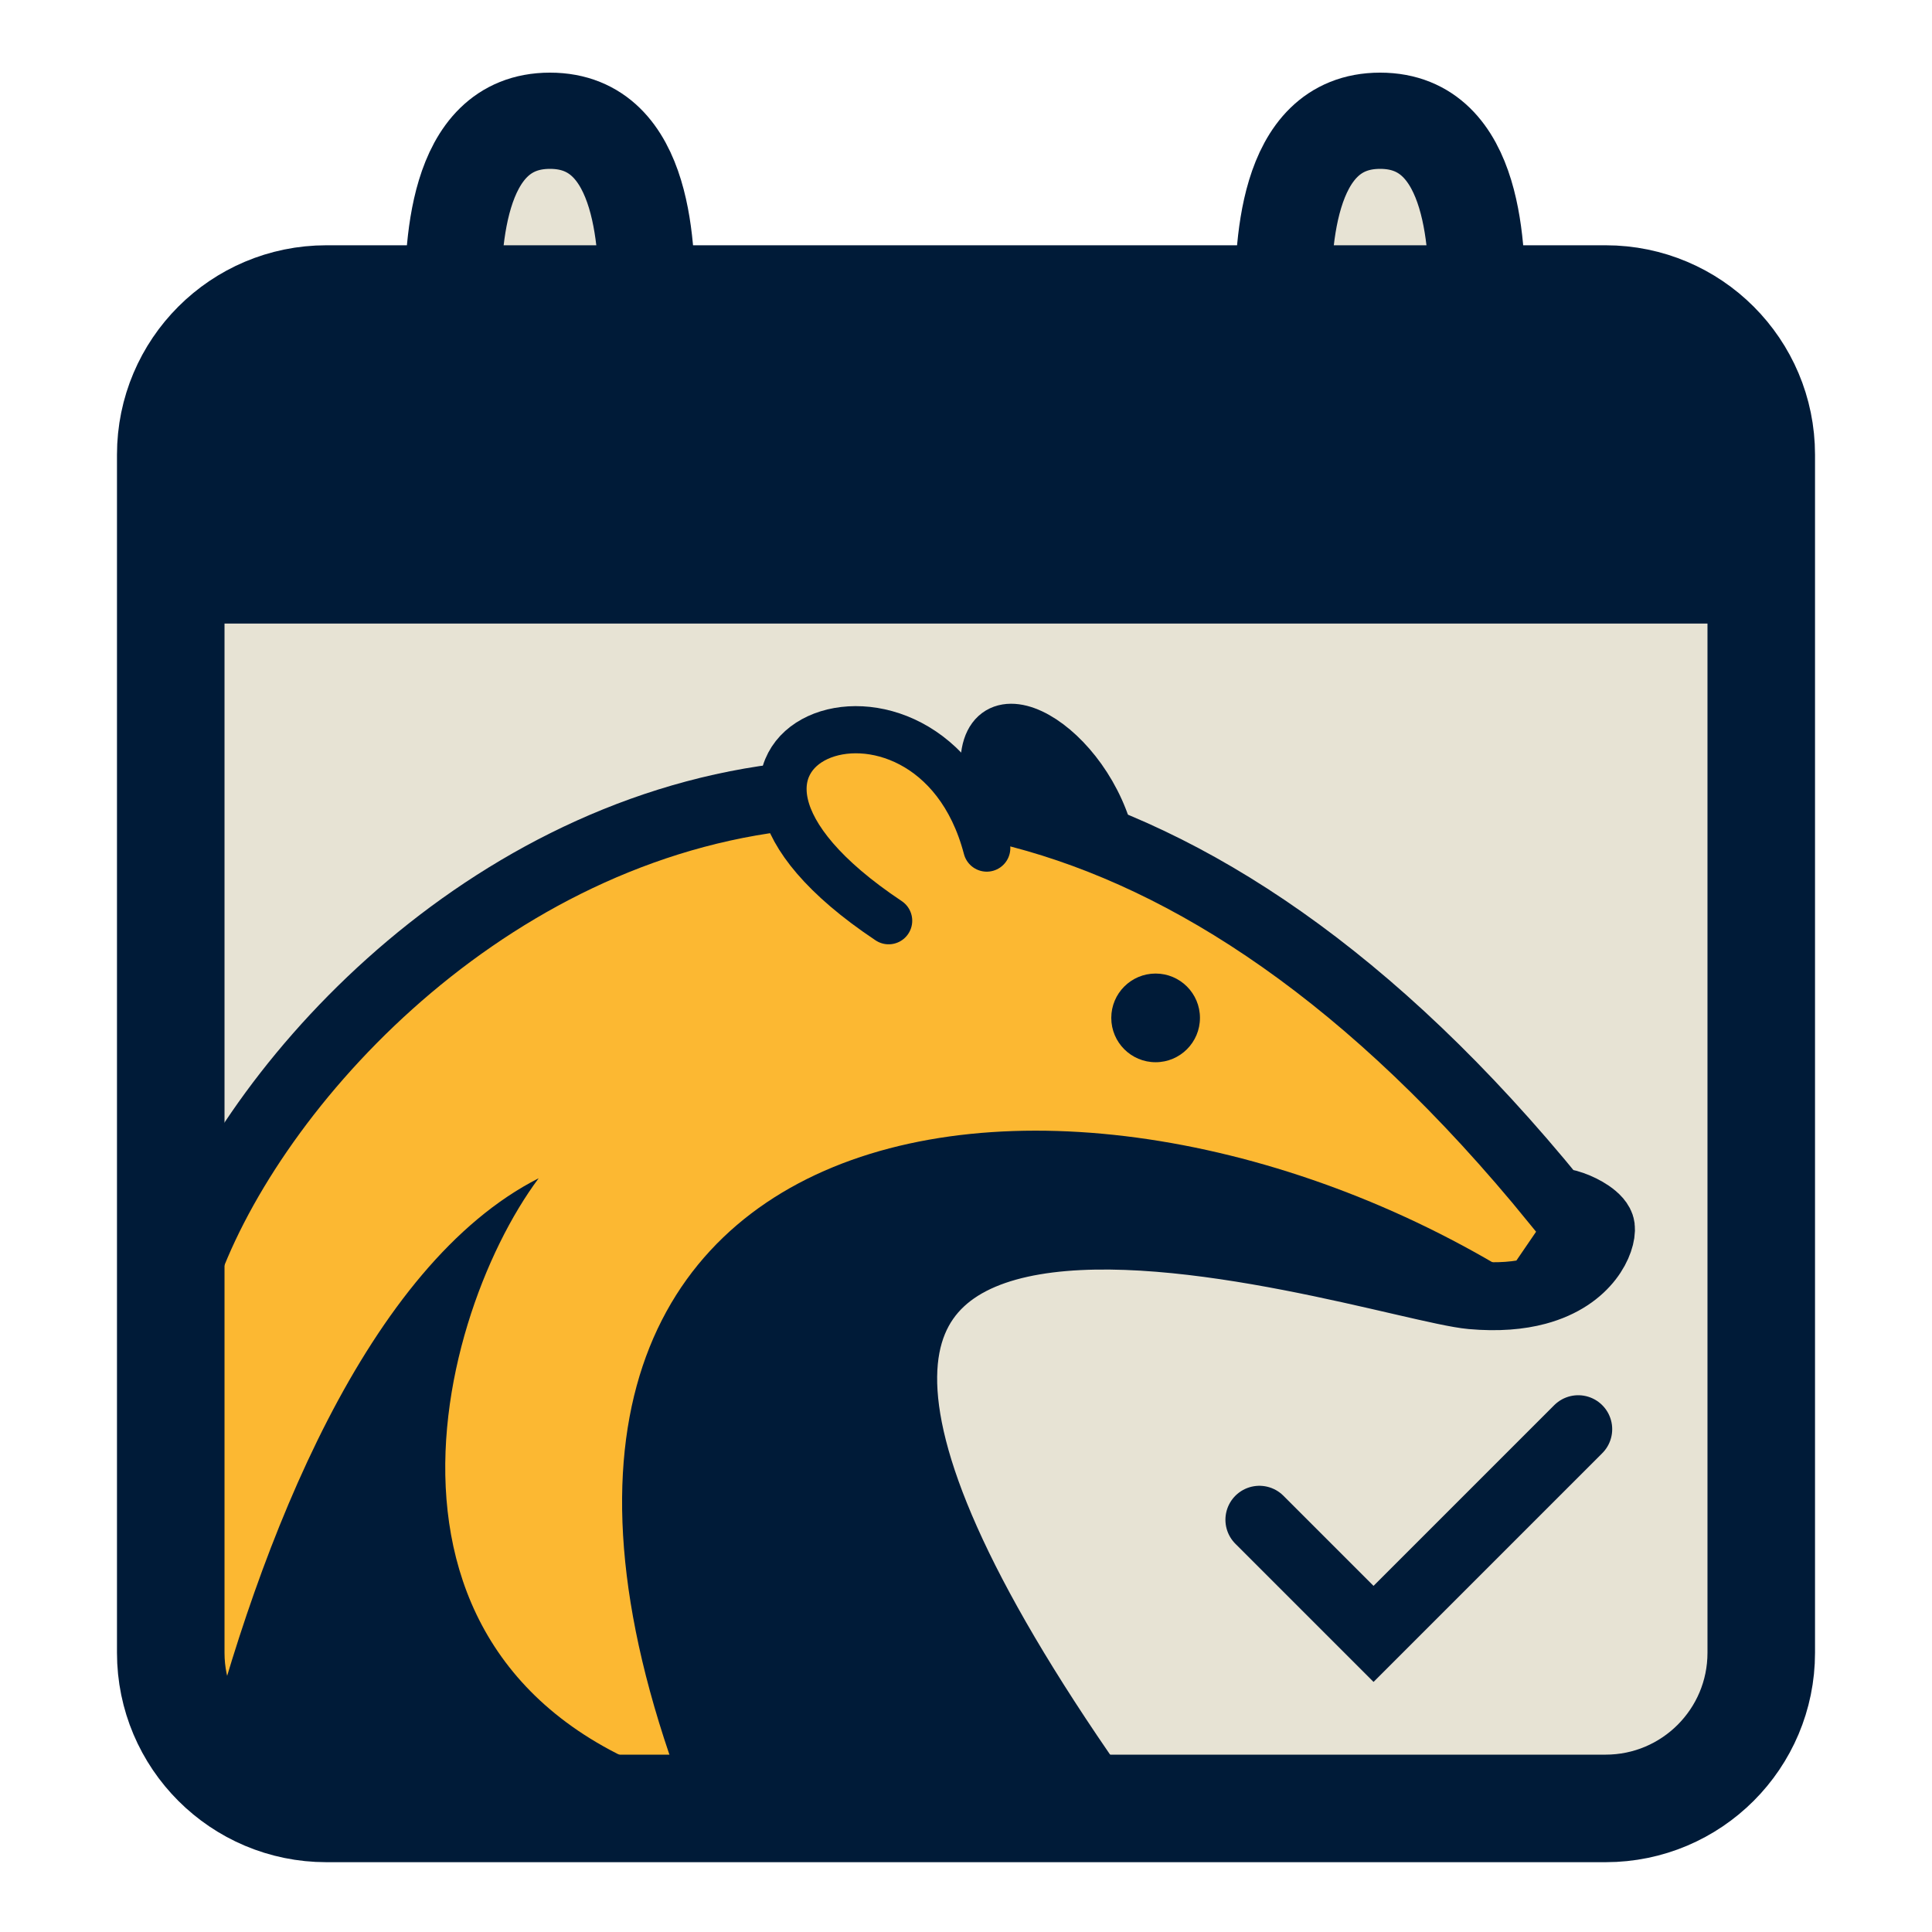
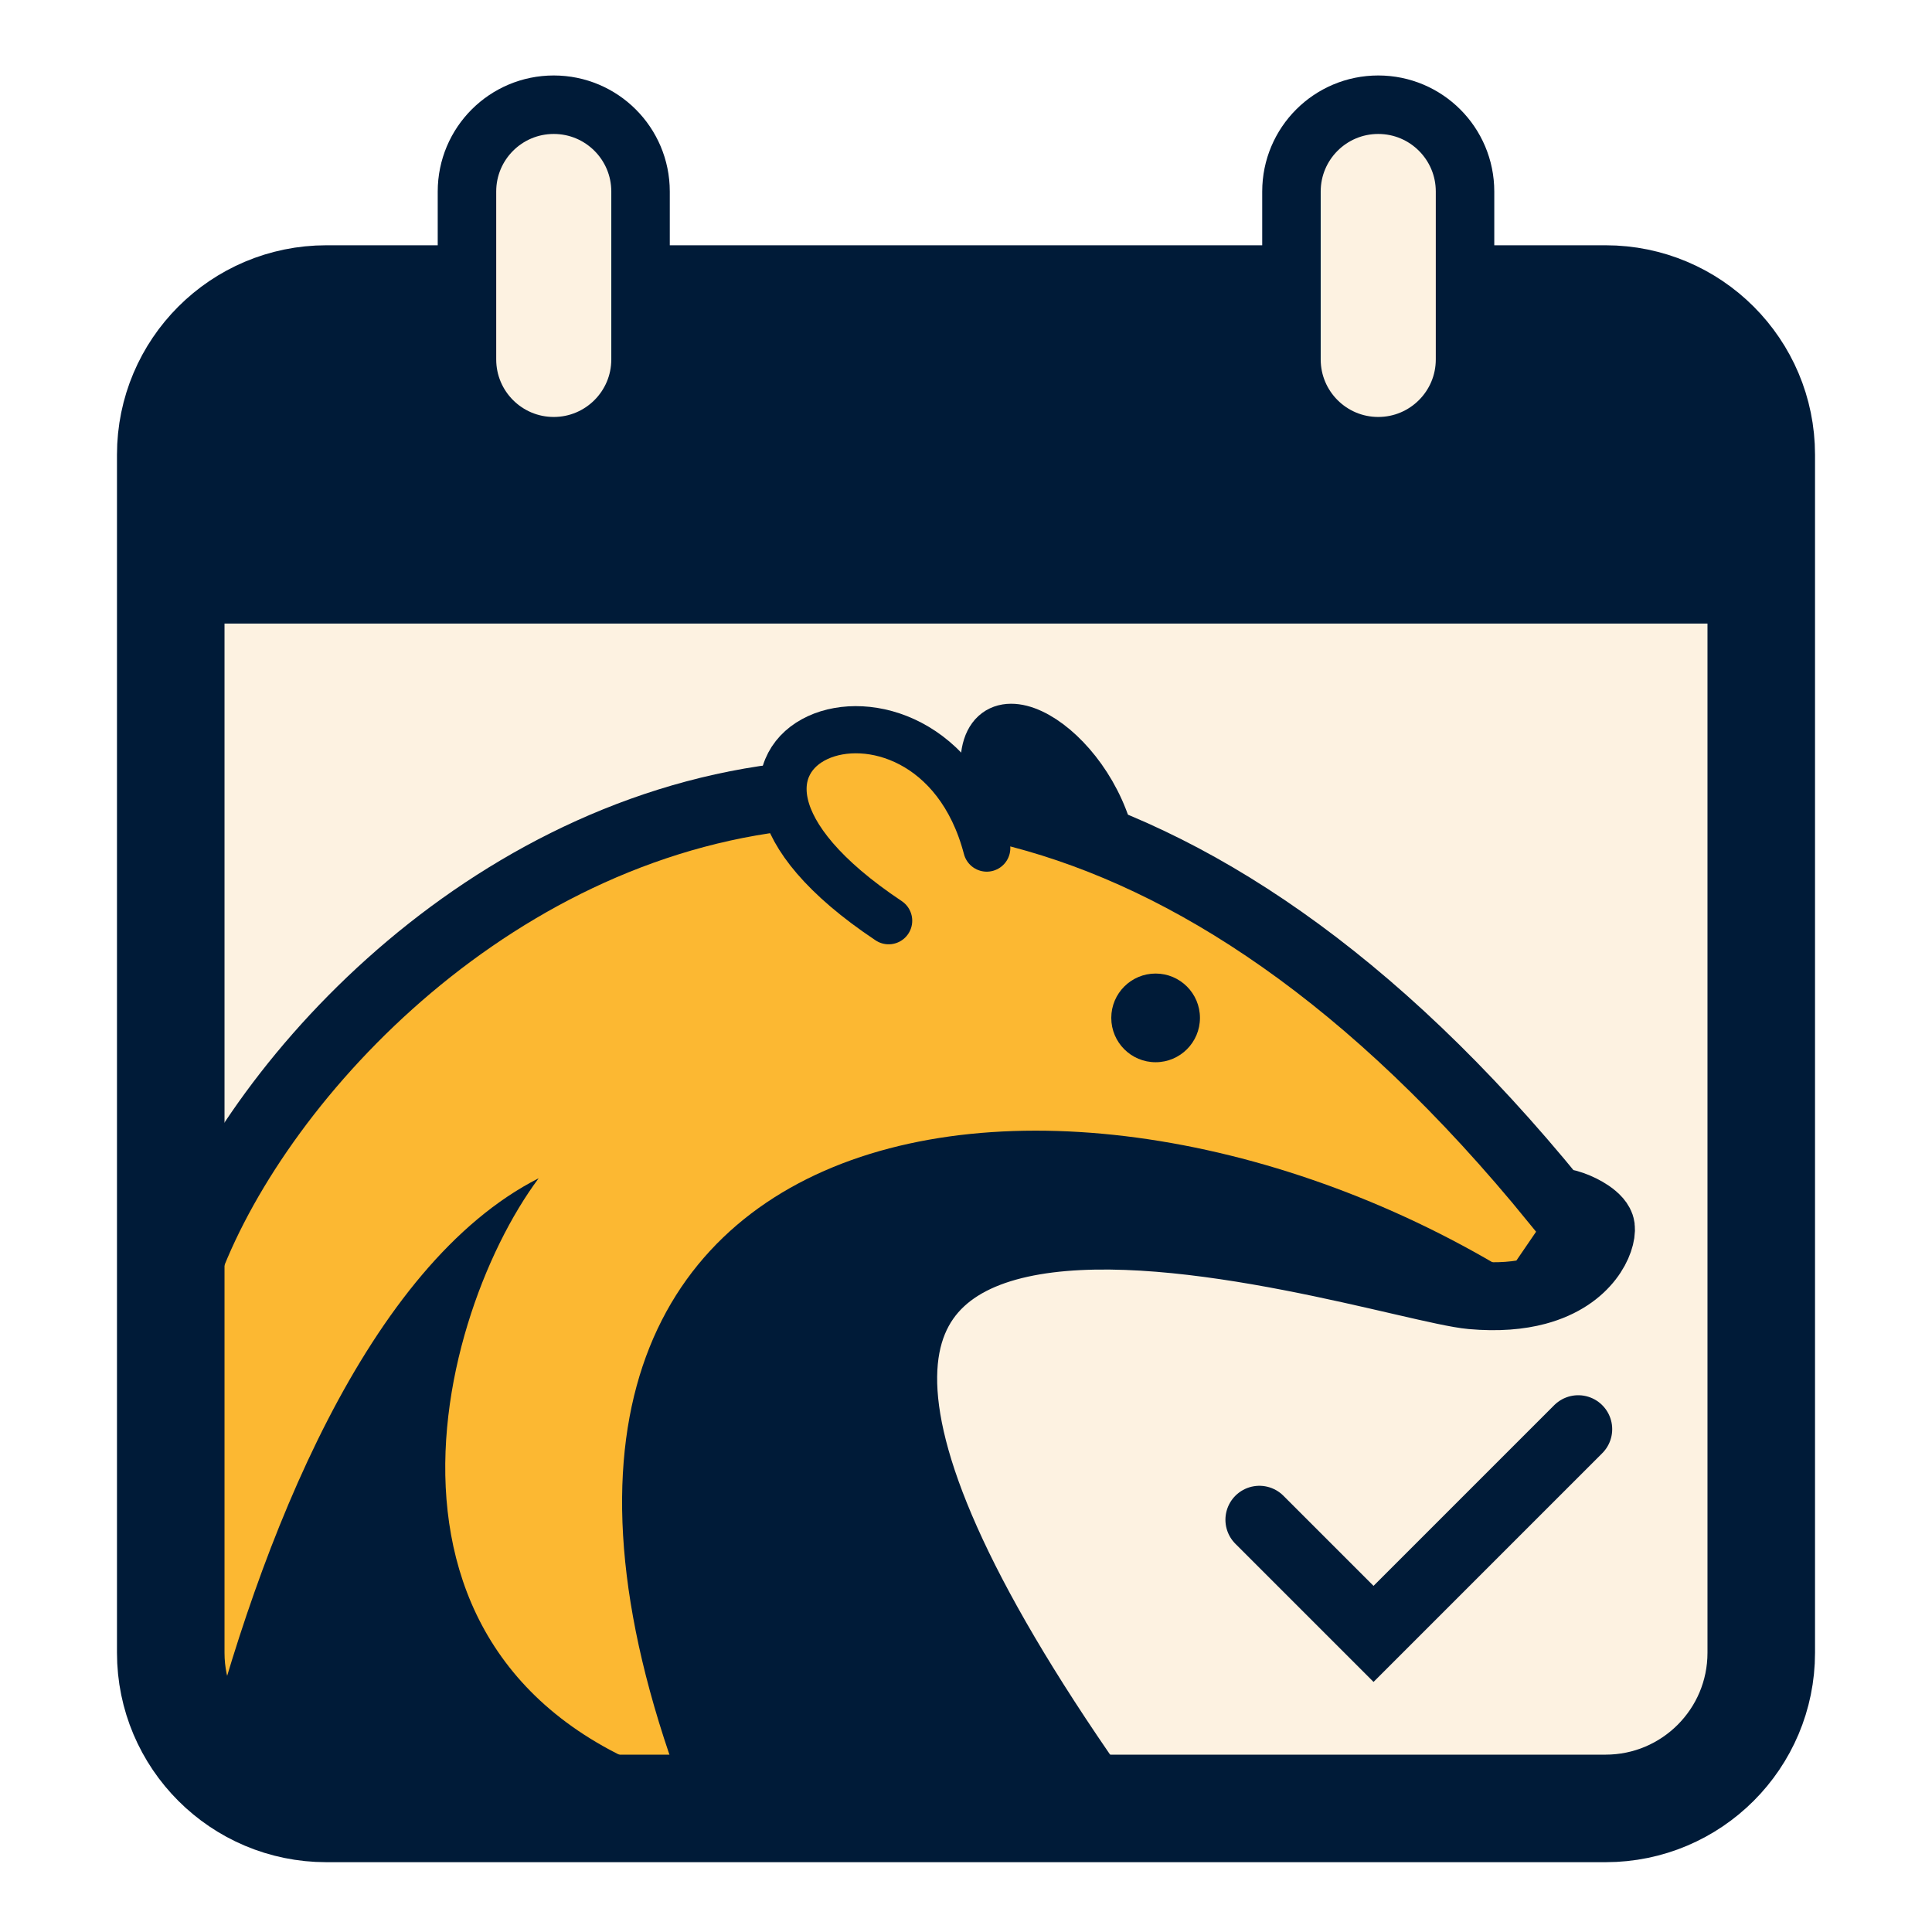
<svg xmlns="http://www.w3.org/2000/svg" width="1024" height="1024" viewBox="0 0 1024 1024" fill="none">
-   <path d="M912.5 934.5L568.5 964.5L143 955L91 901.5V330.5L228.5 154L267 67.5H318L349.5 154H669L700.5 75.5H765L783 143L929 221.5L936 835.5L912.5 934.5Z" fill="#E7E3D4" />
+   <rect x="88" y="296" width="826" height="635" fill="#FDF2E1" />
  <path d="M89.5 742.5C61 603.5 434 157 824.5 637C829.269 636.793 837.083 639.591 842.5 643.276C845.791 645.515 848.198 648.081 848.5 650.5C849.344 657.249 841.893 676.931 814.5 684.246C805.363 686.686 794.007 687.751 780 686.5C724 681.5 284.5 527 580 949.5H397.5H163.255C130.923 949.5 104.02 924.655 101.451 892.426L89.5 742.5Z" fill="#FCB832" />
  <path d="M842.5 643.276C837.083 639.591 829.269 636.793 824.5 637C434 157 61 603.5 89.5 742.5L101.451 892.426C104.02 924.655 130.923 949.5 163.255 949.5H397.5H580C284.5 527 724 681.5 780 686.5C794.007 687.751 805.363 686.686 814.5 684.246M842.5 643.276C845.791 645.515 848.198 648.081 848.5 650.5C849.344 657.249 841.893 676.931 814.5 684.246M842.5 643.276L814.5 684.246" stroke="#001B38" stroke-width="36" />
  <rect x="90.5" y="158.5" width="843" height="800" rx="82.5" stroke="#001B38" stroke-width="57" />
  <path d="M925 330.5H109V186.5H925V330.5Z" fill="#001B38" />
-   <path d="M343 163C343 134.557 343 64 291.5 64C240 64 240 134.557 240 163" stroke="#001B38" stroke-width="51" />
-   <path d="M783 163C783 134.557 783 64 731.5 64C680 64 680 134.557 680 163" stroke="#001B38" stroke-width="51" />
  <path d="M667.5 805.5L728 866L836.5 757.5" stroke="#001B38" stroke-width="36" stroke-linecap="round" />
  <circle cx="612.5" cy="539.5" r="23.5" fill="#001B38" />
  <path d="M368 965.5C211 575.5 572 524 816 684.5L797.5 697.5L729 690.5L632 668L533.5 663.5L488 697.5L497.5 792.5L596.5 965.5H368Z" fill="#001B38" />
  <path d="M285.5 624.5C195 670.5 137.5 815.5 106.5 938.5L397.5 953C176.5 909 228.5 701 285.5 624.5Z" fill="#001B38" />
  <path d="M586.368 438.427C569.368 386.927 510.868 359.927 523.868 421.427L586.368 438.427Z" fill="#001B38" stroke="#001B38" stroke-width="26" />
  <path d="M523 449.5C493 335 331.5 395 471 488L523 449.5Z" fill="#FCB832" />
  <path d="M523 449.5C493 335 331.5 395 471 488" stroke="#001B38" stroke-width="25" stroke-linecap="round" />
+   <rect x="247.5" y="55.5" width="92" height="181" rx="46" fill="#FDF2E1" stroke="#001B38" stroke-width="31" />
+   <rect x="684.5" y="55.5" width="92" height="181" rx="46" fill="#FDF2E1" stroke="#001B38" stroke-width="31" />
</svg>
